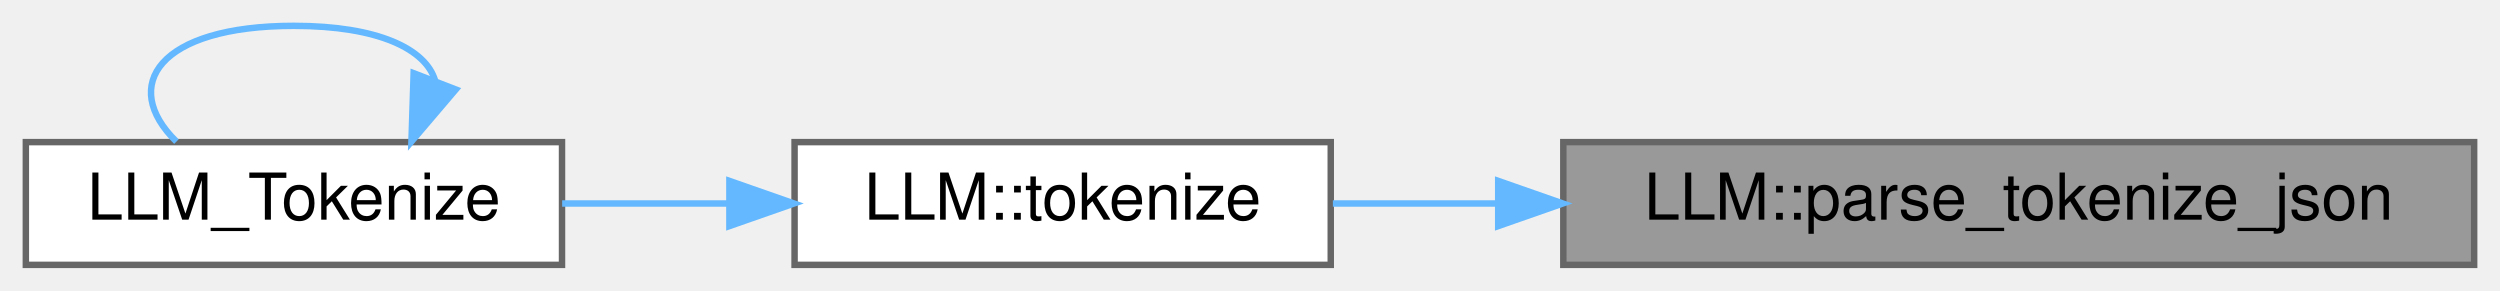
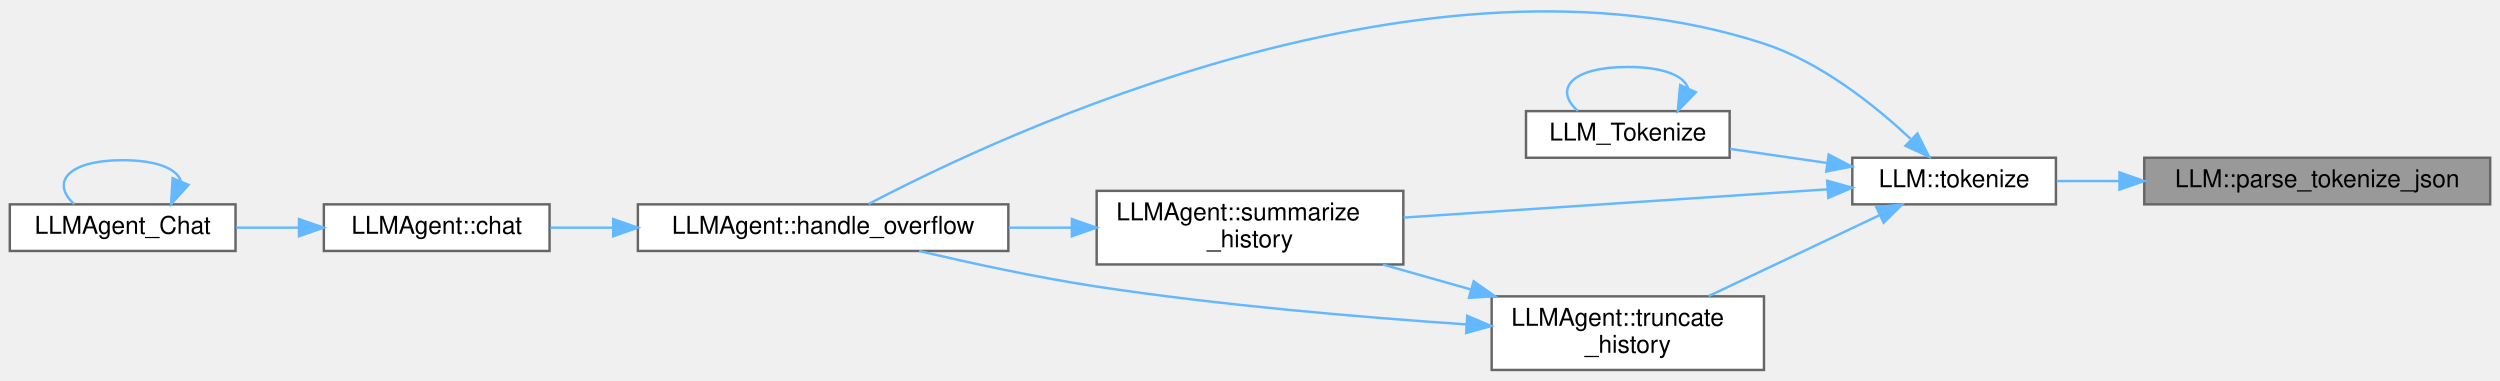
- <svg xmlns="http://www.w3.org/2000/svg" xmlns:xlink="http://www.w3.org/1999/xlink" width="387pt" height="45pt" viewBox="0.00 0.00 387.00 45.00">
-   <g id="graph0" class="graph" transform="scale(1 1) rotate(0) translate(4 41)">
+ <svg xmlns="http://www.w3.org/2000/svg" xmlns:xlink="http://www.w3.org/1999/xlink" width="1019pt" height="155pt" viewBox="0.00 0.00 1019.00 154.59">
+   <g id="graph0" class="graph" transform="scale(1 1) rotate(0) translate(4 150.59)">
    <g id="Node000001" class="node">
      <g id="a_Node000001">
        <a xlink:title="Parse tokenization result.">
-           <polygon fill="#999999" stroke="#666666" points="379,-19 238,-19 238,0 379,0 379,-19" />
-           <text text-anchor="middle" x="308.5" y="-7" font-family="Helvetica,sans-Serif" font-size="10.00">LLM::parse_tokenize_json</text>
+           <polygon fill="#999999" stroke="#666666" points="1011,-86.5 870,-86.5 870,-67.5 1011,-67.5 1011,-86.5" />
+           <text text-anchor="middle" x="940.5" y="-74.5" font-family="Helvetica,sans-Serif" font-size="10.00">LLM::parse_tokenize_json</text>
        </a>
      </g>
    </g>
    <g id="Node000002" class="node">
      <g id="a_Node000002">
        <a xlink:href="classLLM.html#a625ad6e037e16cdc61282150ef465229" target="_top" xlink:title="Tokenize text.">
-           <polygon fill="white" stroke="#666666" points="202,-19 119,-19 119,0 202,0 202,-19" />
-           <text text-anchor="middle" x="160.5" y="-7" font-family="Helvetica,sans-Serif" font-size="10.00">LLM::tokenize</text>
+           <polygon fill="white" stroke="#666666" points="834,-86.5 751,-86.5 751,-67.5 834,-67.5 834,-86.5" />
+           <text text-anchor="middle" x="792.5" y="-74.5" font-family="Helvetica,sans-Serif" font-size="10.00">LLM::tokenize</text>
        </a>
      </g>
    </g>
    <g id="edge1_Node000001_Node000002" class="edge">
      <g id="a_edge1_Node000001_Node000002">
        <a xlink:title=" ">
-           <path fill="none" stroke="#63b8ff" d="M227.92,-9.5C219.08,-9.5 210.38,-9.5 202.33,-9.5" />
-           <polygon fill="#63b8ff" stroke="#63b8ff" points="227.92,-13 237.92,-9.5 227.92,-6 227.92,-13" />
+           <path fill="none" stroke="#63b8ff" d="M859.92,-77C851.08,-77 842.38,-77 834.33,-77" />
+           <polygon fill="#63b8ff" stroke="#63b8ff" points="859.92,-80.5 869.92,-77 859.92,-73.5 859.92,-80.5" />
        </a>
      </g>
    </g>
    <g id="Node000003" class="node">
      <g id="a_Node000003">
-         <a xlink:href="LLM_8cpp.html#abd6f6e4fce851c75901a1807a9cbeb0f" target="_top" xlink:title="Tokenize text (C API)">
-           <polygon fill="white" stroke="#666666" points="83,-19 0,-19 0,0 83,0 83,-19" />
-           <text text-anchor="middle" x="41.5" y="-7" font-family="Helvetica,sans-Serif" font-size="10.00">LLM_Tokenize</text>
+         <a xlink:href="classLLMAgent.html#a152bf0a1849d69775af9a57144291f56" target="_top" xlink:title="Handle context overflow using the configured strategy before a chat call.">
+           <polygon fill="white" stroke="#666666" points="407,-67.5 256,-67.5 256,-48.5 407,-48.5 407,-67.5" />
+           <text text-anchor="middle" x="331.5" y="-55.5" font-family="Helvetica,sans-Serif" font-size="10.00">LLMAgent::handle_overflow</text>
        </a>
      </g>
    </g>
    <g id="edge2_Node000002_Node000003" class="edge">
      <g id="a_edge2_Node000002_Node000003">
        <a xlink:title=" ">
-           <path fill="none" stroke="#63b8ff" d="M108.91,-9.5C100.25,-9.5 91.37,-9.5 83.02,-9.5" />
-           <polygon fill="#63b8ff" stroke="#63b8ff" points="108.91,-13 118.91,-9.5 108.91,-6 108.91,-13" />
+           <path fill="none" stroke="#63b8ff" d="M774.74,-94.23C760.34,-107.71 738.28,-125.39 715,-133 578.32,-177.68 405,-96.51 350.04,-67.63" />
+           <polygon fill="#63b8ff" stroke="#63b8ff" points="777.55,-96.38 782.28,-86.89 772.67,-91.36 777.55,-96.38" />
        </a>
      </g>
    </g>
-     <g id="edge3_Node000003_Node000003" class="edge">
-       <g id="a_edge3_Node000003_Node000003">
+     <g id="Node000006" class="node">
+       <g id="a_Node000006">
+         <a xlink:href="LLM_8cpp.html#abd6f6e4fce851c75901a1807a9cbeb0f" target="_top" xlink:title="Tokenize text (C API)">
+           <polygon fill="white" stroke="#666666" points="701,-105.5 618,-105.5 618,-86.5 701,-86.5 701,-105.5" />
+           <text text-anchor="middle" x="659.5" y="-93.5" font-family="Helvetica,sans-Serif" font-size="10.00">LLM_Tokenize</text>
+         </a>
+       </g>
+     </g>
+     <g id="edge6_Node000002_Node000006" class="edge">
+       <g id="a_edge6_Node000002_Node000006">
        <a xlink:title=" ">
-           <path fill="none" stroke="#63b8ff" d="M63.35,-28.55C61.89,-33.38 54.61,-37 41.5,-37 20.53,-37 14.46,-27.73 23.31,-19.08" />
-           <polygon fill="#63b8ff" stroke="#63b8ff" points="66.56,-27.15 59.69,-19.08 60.03,-29.67 66.56,-27.15" />
+           <path fill="none" stroke="#63b8ff" d="M740.53,-84.39C727.49,-86.28 713.65,-88.29 701.21,-90.1" />
+           <polygon fill="#63b8ff" stroke="#63b8ff" points="741.37,-87.81 750.77,-82.91 740.37,-80.88 741.37,-87.81" />
+         </a>
+       </g>
+     </g>
+     <g id="Node000007" class="node">
+       <g id="a_Node000007">
+         <a xlink:href="classLLMAgent.html#a6486c1a1fc79c96bbc4442f722e0bba4" target="_top" xlink:title="Summarise the entire history (chunking if needed), embed summary in system message,...">
+           <polygon fill="white" stroke="#666666" points="568,-73 443,-73 443,-43 568,-43 568,-73" />
+           <text text-anchor="start" x="451" y="-61" font-family="Helvetica,sans-Serif" font-size="10.00">LLMAgent::summarize</text>
+           <text text-anchor="middle" x="505.5" y="-50" font-family="Helvetica,sans-Serif" font-size="10.00">_history</text>
+         </a>
+       </g>
+     </g>
+     <g id="edge8_Node000002_Node000007" class="edge">
+       <g id="a_edge8_Node000002_Node000007">
+         <a xlink:title=" ">
+           <path fill="none" stroke="#63b8ff" d="M740.75,-73.62C692.46,-70.4 619.71,-65.55 568.12,-62.11" />
+           <polygon fill="#63b8ff" stroke="#63b8ff" points="740.76,-77.12 750.97,-74.3 741.22,-70.14 740.76,-77.12" />
+         </a>
+       </g>
+     </g>
+     <g id="Node000008" class="node">
+       <g id="a_Node000008">
+         <a xlink:href="classLLMAgent.html#a1b2ce4f2eddc64953186861d0415a2f5" target="_top" xlink:title="Remove oldest message pairs from the front until history fits within target_context_ratio.">
+           <polygon fill="white" stroke="#666666" points="715,-30 604,-30 604,0 715,0 715,-30" />
+           <text text-anchor="start" x="612" y="-18" font-family="Helvetica,sans-Serif" font-size="10.00">LLMAgent::truncate</text>
+           <text text-anchor="middle" x="659.5" y="-7" font-family="Helvetica,sans-Serif" font-size="10.00">_history</text>
+         </a>
+       </g>
+     </g>
+     <g id="edge10_Node000002_Node000008" class="edge">
+       <g id="a_edge10_Node000002_Node000008">
+         <a xlink:title=" ">
+           <path fill="none" stroke="#63b8ff" d="M762.06,-63.07C741.36,-53.27 713.67,-40.17 692.44,-30.12" />
+           <polygon fill="#63b8ff" stroke="#63b8ff" points="760.78,-66.33 771.32,-67.45 763.78,-60.01 760.78,-66.33" />
+         </a>
+       </g>
+     </g>
+     <g id="Node000004" class="node">
+       <g id="a_Node000004">
+         <a xlink:href="classLLMAgent.html#aecac08f1cbc4ed079cc75bc98f08d4ce" target="_top" xlink:title="Conduct a chat interaction.">
+           <polygon fill="white" stroke="#666666" points="220,-67.5 128,-67.5 128,-48.5 220,-48.5 220,-67.5" />
+           <text text-anchor="middle" x="174" y="-55.5" font-family="Helvetica,sans-Serif" font-size="10.00">LLMAgent::chat</text>
+         </a>
+       </g>
+     </g>
+     <g id="edge3_Node000003_Node000004" class="edge">
+       <g id="a_edge3_Node000003_Node000004">
+         <a xlink:title=" ">
+           <path fill="none" stroke="#63b8ff" d="M245.68,-58C236.97,-58 228.37,-58 220.34,-58" />
+           <polygon fill="#63b8ff" stroke="#63b8ff" points="245.94,-61.5 255.94,-58 245.94,-54.5 245.94,-61.5" />
+         </a>
+       </g>
+     </g>
+     <g id="Node000005" class="node">
+       <g id="a_Node000005">
+         <a xlink:href="LLM__agent_8cpp.html#ae783925557d9588c8e4f16e58ba116b2" target="_top" xlink:title="Conduct chat interaction (C API)">
+           <polygon fill="white" stroke="#666666" points="92,-67.5 0,-67.5 0,-48.5 92,-48.5 92,-67.5" />
+           <text text-anchor="middle" x="46" y="-55.5" font-family="Helvetica,sans-Serif" font-size="10.00">LLMAgent_Chat</text>
+         </a>
+       </g>
+     </g>
+     <g id="edge4_Node000004_Node000005" class="edge">
+       <g id="a_edge4_Node000004_Node000005">
+         <a xlink:title=" ">
+           <path fill="none" stroke="#63b8ff" d="M117.65,-58C109.16,-58 100.48,-58 92.24,-58" />
+           <polygon fill="#63b8ff" stroke="#63b8ff" points="117.87,-61.5 127.87,-58 117.87,-54.5 117.87,-61.5" />
+         </a>
+       </g>
+     </g>
+     <g id="edge5_Node000005_Node000005" class="edge">
+       <g id="a_edge5_Node000005_Node000005">
+         <a xlink:title=" ">
+           <path fill="none" stroke="#63b8ff" d="M69.7,-77.05C68.12,-81.88 60.22,-85.5 46,-85.5 23.25,-85.5 16.67,-76.23 26.27,-67.58" />
+           <polygon fill="#63b8ff" stroke="#63b8ff" points="72.83,-75.45 65.73,-67.58 66.37,-78.16 72.83,-75.45" />
+         </a>
+       </g>
+     </g>
+     <g id="edge7_Node000006_Node000006" class="edge">
+       <g id="a_edge7_Node000006_Node000006">
+         <a xlink:title=" ">
+           <path fill="none" stroke="#63b8ff" d="M684.05,-114.69C682.71,-119.7 674.53,-123.5 659.5,-123.5 636.04,-123.5 629.26,-114.23 639.15,-105.58" />
+           <polygon fill="#63b8ff" stroke="#63b8ff" points="687.22,-113.19 679.85,-105.58 680.86,-116.13 687.22,-113.19" />
+         </a>
+       </g>
+     </g>
+     <g id="edge9_Node000007_Node000003" class="edge">
+       <g id="a_edge9_Node000007_Node000003">
+         <a xlink:title=" ">
+           <path fill="none" stroke="#63b8ff" d="M432.72,-58C424.29,-58 415.67,-58 407.2,-58" />
+           <polygon fill="#63b8ff" stroke="#63b8ff" points="432.89,-61.5 442.89,-58 432.89,-54.5 432.89,-61.5" />
+         </a>
+       </g>
+     </g>
+     <g id="edge11_Node000008_Node000003" class="edge">
+       <g id="a_edge11_Node000008_Node000003">
+         <a xlink:title=" ">
+           <path fill="none" stroke="#63b8ff" d="M593.77,-18.57C550.85,-21.47 493.36,-26.34 443,-34 418.74,-37.69 391.83,-43.5 370.63,-48.48" />
+           <polygon fill="#63b8ff" stroke="#63b8ff" points="594.05,-22.06 603.8,-17.91 593.6,-15.08 594.05,-22.06" />
+         </a>
+       </g>
+     </g>
+     <g id="edge12_Node000008_Node000007" class="edge">
+       <g id="a_edge12_Node000008_Node000007">
+         <a xlink:title=" ">
+           <path fill="none" stroke="#63b8ff" d="M595.46,-32.83C583.55,-36.2 571.2,-39.7 559.63,-42.97" />
+           <polygon fill="#63b8ff" stroke="#63b8ff" points="596.67,-36.13 605.34,-30.04 594.76,-29.39 596.67,-36.13" />
        </a>
      </g>
    </g>
  </g>
</svg>
